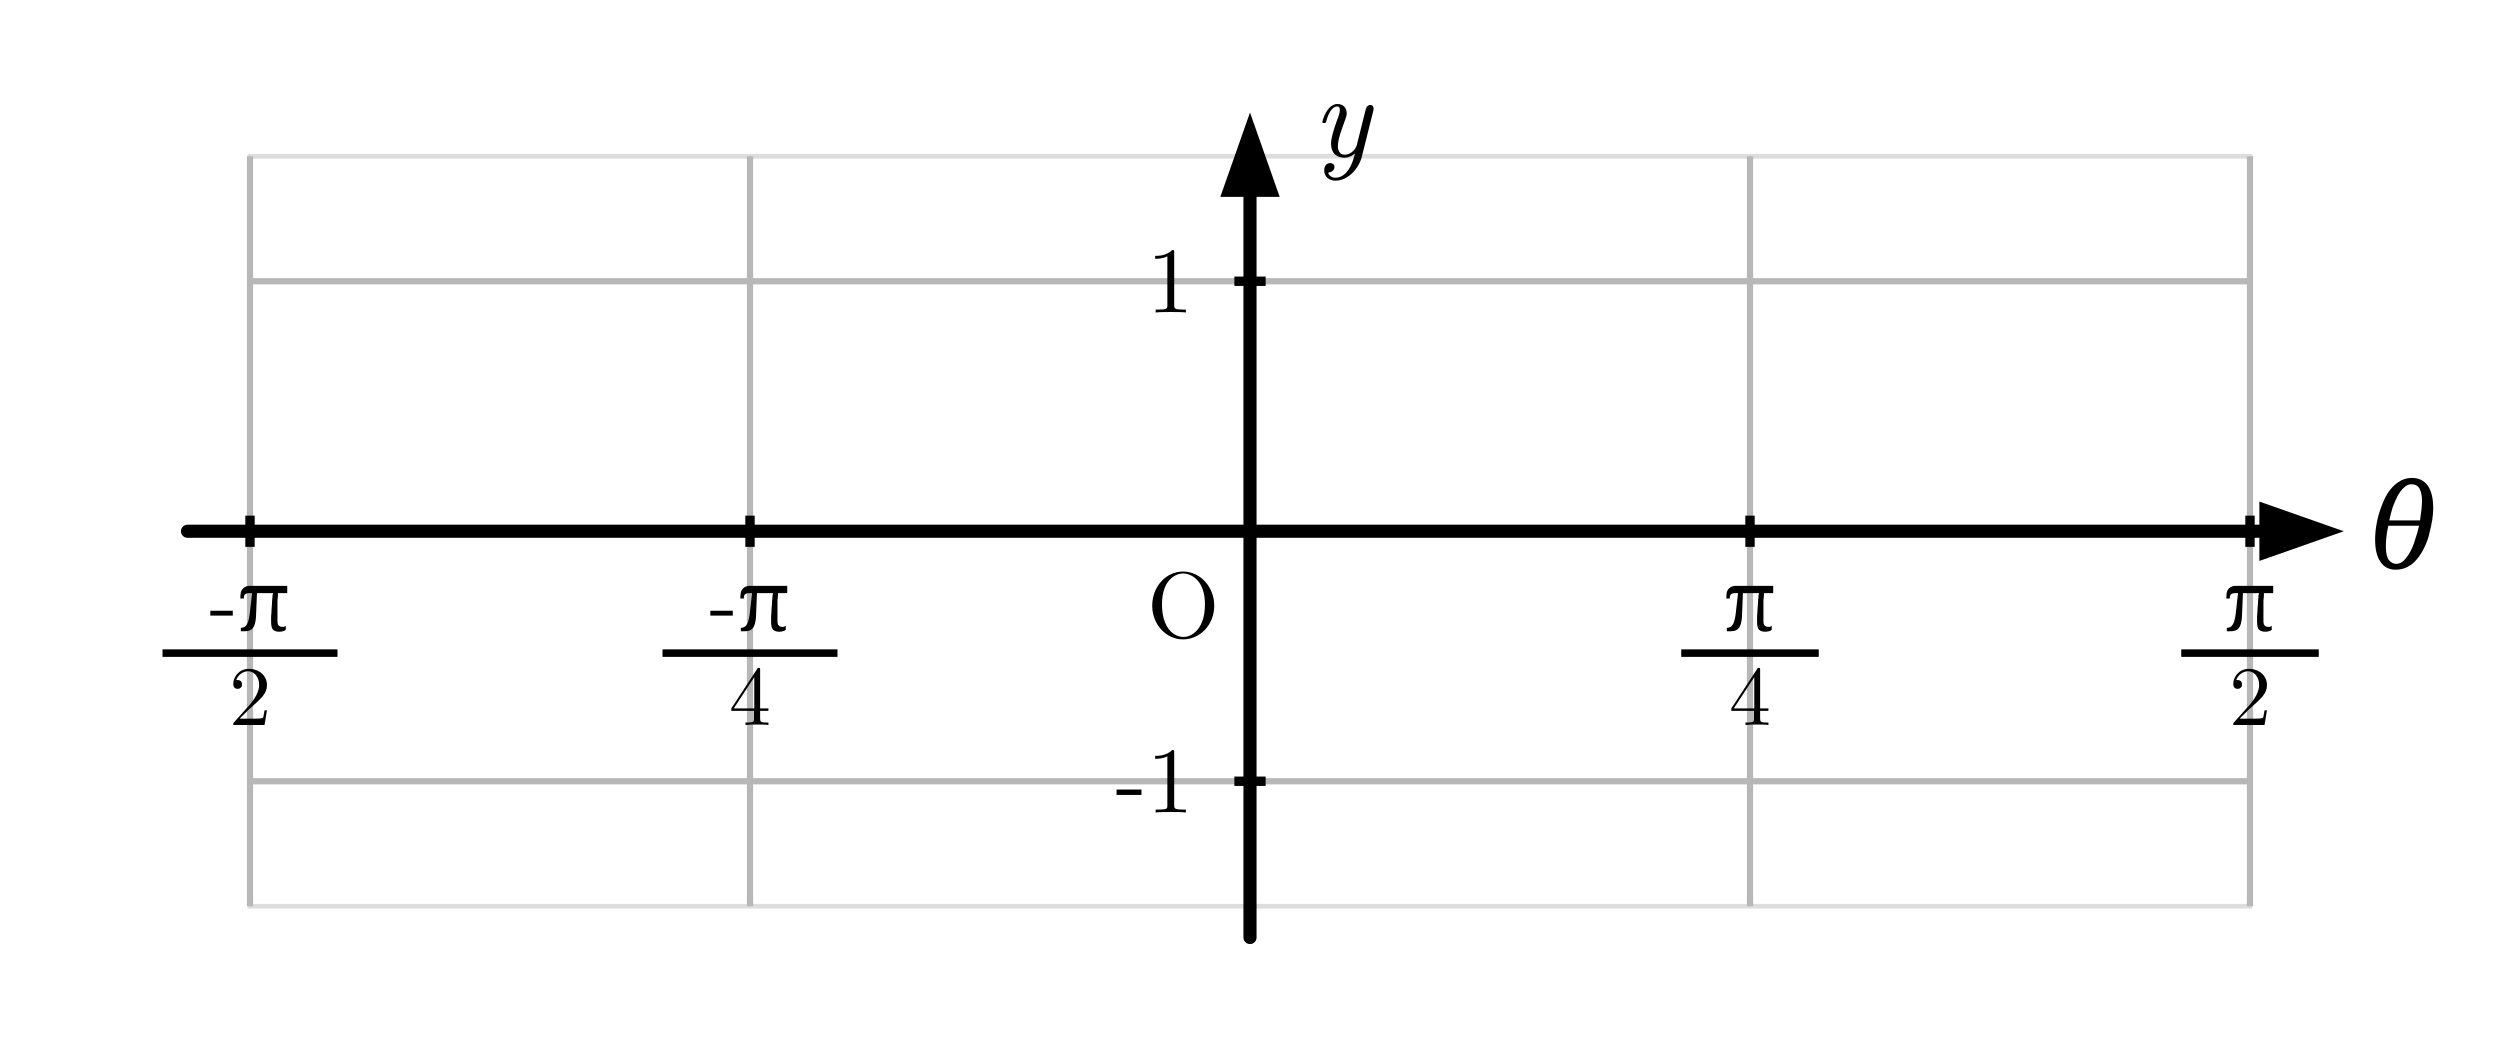
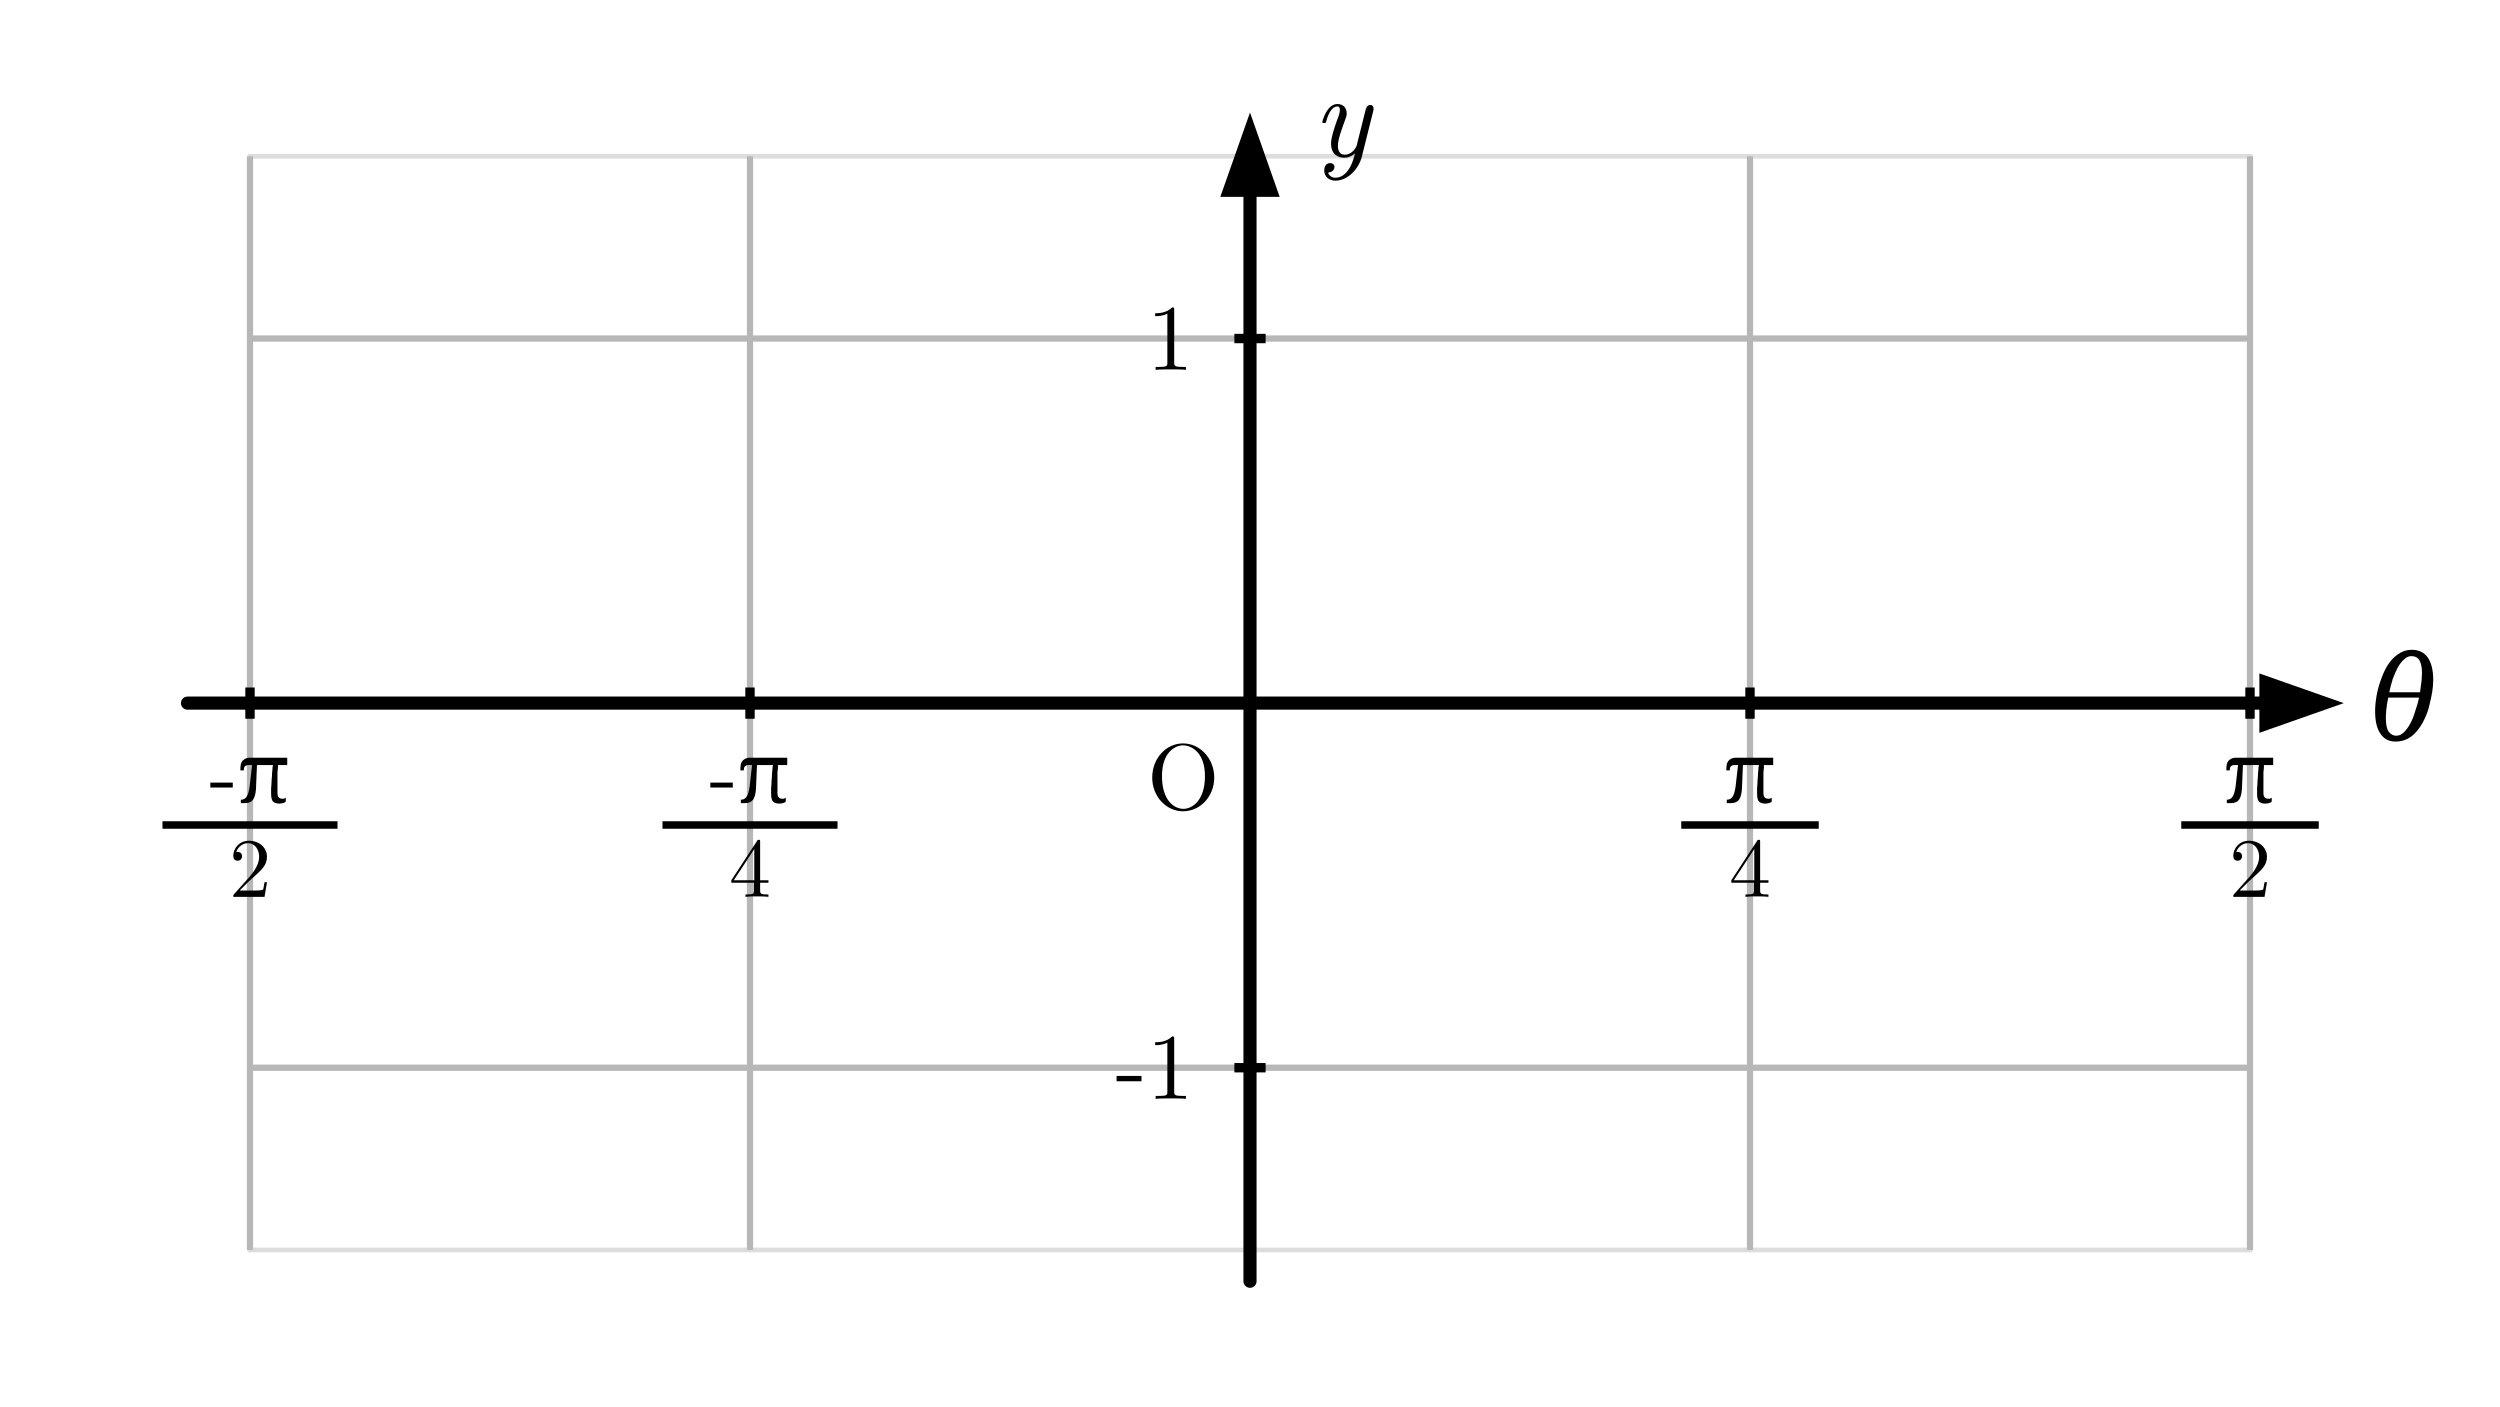
- <svg xmlns="http://www.w3.org/2000/svg" width="80mm" height="34mm" viewBox="0 0 80 34">
+ <svg xmlns="http://www.w3.org/2000/svg" width="80mm" height="45mm" viewBox="0 0 80 45">
  <defs>
    <style>
      .grid {
        stroke: #b7b7b7;
        stroke-width: 0.20;
        fill: none;
      }
      .frame-guide {
        stroke: #dddddd;
        stroke-width: 0.15;
        fill: none;
      }
      .axis {
        stroke: #000000;
        stroke-width: 0.42;
        fill: none;
        stroke-linecap: round;
      }
      .axis-arrow {
        fill: #000000;
        stroke: none;
      }
      .tick {
        stroke: #000000;
        stroke-width: 0.30;
      }
      .curve {
        stroke: #000000;
        stroke-width: 0.42;
        fill: none;
        stroke-linecap: round;
        stroke-linejoin: round;
      }
      .asymptote {
        stroke: #000000;
        stroke-width: 0.32;
        fill: none;
        stroke-dasharray: 1.2 1.4;
      }
      .axis-label,
      .tick-label,
      .frac-text {
        font-family: "CMU Serif", "Latin Modern Roman",
                     "Computer Modern Serif", serif;
        fill: #000000;
      }
      .axis-label {
        font-size: 3.8px;
        font-style: italic;
      }
      .tick-label {
        font-size: 3.0px;
        font-style: normal;
      }
      .frac-text {
        font-size: 2.7px;
        font-style: normal;
      }
      .frac-line {
        stroke: #000000;
        stroke-width: 0.24;
      }
    </style>
    <clipPath id="graph-clip">
-       <rect x="8" y="5" width="64" height="24" />
+       <rect x="8" y="5" width="64" height="35" />
    </clipPath>
  </defs>
  <g id="grid-layer">
-     <rect class="frame-guide" x="8" y="5" width="64" height="24" />
-     <line class="grid" x1="8" y1="5" x2="8" y2="29" />
-     <line class="grid" x1="24" y1="5" x2="24" y2="29" />
-     <line class="grid" x1="40" y1="5" x2="40" y2="29" />
-     <line class="grid" x1="56" y1="5" x2="56" y2="29" />
-     <line class="grid" x1="72" y1="5" x2="72" y2="29" />
-     <line class="grid" x1="8" y1="9" x2="72" y2="9" />
-     <line class="grid" x1="8" y1="17" x2="72" y2="17" />
-     <line class="grid" x1="8" y1="25" x2="72" y2="25" />
+     <rect class="frame-guide" x="8" y="5" width="64" height="35" />
+     <line class="grid" x1="8" y1="5" x2="8" y2="40" />
+     <line class="grid" x1="24" y1="5" x2="24" y2="40" />
+     <line class="grid" x1="40" y1="5" x2="40" y2="40" />
+     <line class="grid" x1="56" y1="5" x2="56" y2="40" />
+     <line class="grid" x1="72" y1="5" x2="72" y2="40" />
+     <line class="grid" x1="8" y1="10.833" x2="72" y2="10.833" />
+     <line class="grid" x1="8" y1="22.5" x2="72" y2="22.5" />
+     <line class="grid" x1="8" y1="34.167" x2="72" y2="34.167" />
  </g>
  <g id="axis-layer">
-     <line class="axis" x1="6" y1="17" x2="72.8" y2="17" />
-     <polygon class="axis-arrow" points="75,17 72.3,16.05 72.3,17.95" />
-     <line class="axis" x1="40" y1="30" x2="40" y2="5.8" />
+     <line class="axis" x1="6" y1="22.5" x2="72.8" y2="22.5" />
+     <polygon class="axis-arrow" points="75,22.5 72.3,21.55 72.3,23.45" />
+     <line class="axis" x1="40" y1="41" x2="40" y2="5.8" />
    <polygon class="axis-arrow" points="40,3.6 39.05,6.3 40.95,6.3" />
-     <line class="tick" x1="8" y1="16.5" x2="8" y2="17.5" />
-     <line class="tick" x1="24" y1="16.5" x2="24" y2="17.5" />
-     <line class="tick" x1="56" y1="16.5" x2="56" y2="17.5" />
-     <line class="tick" x1="72" y1="16.5" x2="72" y2="17.5" />
-     <line class="tick" x1="39.5" y1="9" x2="40.5" y2="9" />
-     <line class="tick" x1="39.5" y1="25" x2="40.5" y2="25" />
-     <text class="tick-label" x="36.7" y="20.4">O</text>
-     <text class="axis-label" x="75.8" y="18.2">θ</text>
+     <line class="tick" x1="8" y1="22" x2="8" y2="23" />
+     <line class="tick" x1="24" y1="22" x2="24" y2="23" />
+     <line class="tick" x1="56" y1="22" x2="56" y2="23" />
+     <line class="tick" x1="72" y1="22" x2="72" y2="23" />
+     <line class="tick" x1="39.5" y1="10.833" x2="40.5" y2="10.833" />
+     <line class="tick" x1="39.5" y1="34.167" x2="40.5" y2="34.167" />
+     <text class="tick-label" x="36.7" y="25.9">O</text>
+     <text class="axis-label" x="75.8" y="23.7">θ</text>
    <text class="axis-label" x="42.0" y="5.0">y</text>
-     <g transform="translate(8,20.2)">
+     <g transform="translate(8,25.7)">
      <text class="frac-text" x="0" y="0" text-anchor="middle">-π</text>
      <line class="frac-line" x1="-2.8" y1="0.7" x2="2.8" y2="0.7" />
      <text class="frac-text" x="0" y="3.0" text-anchor="middle">2</text>
    </g>
-     <g transform="translate(24,20.2)">
+     <g transform="translate(24,25.7)">
      <text class="frac-text" x="0" y="0" text-anchor="middle">-π</text>
      <line class="frac-line" x1="-2.8" y1="0.7" x2="2.8" y2="0.7" />
      <text class="frac-text" x="0" y="3.0" text-anchor="middle">4</text>
    </g>
-     <g transform="translate(56,20.2)">
+     <g transform="translate(56,25.7)">
      <text class="frac-text" x="0" y="0" text-anchor="middle">π</text>
      <line class="frac-line" x1="-2.2" y1="0.7" x2="2.2" y2="0.7" />
      <text class="frac-text" x="0" y="3.0" text-anchor="middle">4</text>
    </g>
-     <g transform="translate(72,20.2)">
+     <g transform="translate(72,25.7)">
      <text class="frac-text" x="0" y="0" text-anchor="middle">π</text>
      <line class="frac-line" x1="-2.2" y1="0.7" x2="2.2" y2="0.7" />
      <text class="frac-text" x="0" y="3.0" text-anchor="middle">2</text>
    </g>
-     <text class="tick-label" x="38.2" y="10.0" text-anchor="end">1</text>
-     <text class="tick-label" x="38.2" y="26.0" text-anchor="end">-1</text>
+     <text class="tick-label" x="38.2" y="11.833" text-anchor="end">1</text>
+     <text class="tick-label" x="38.2" y="35.167" text-anchor="end">-1</text>
  </g>
  <g id="answer-layer" style="display:none" clip-path="url(#graph-clip)">
-     <line class="asymptote" x1="8" y1="5" x2="8" y2="29" />
-     <line class="asymptote" x1="72" y1="5" x2="72" y2="29" />
-     <path class="curve" d="M 19.98,29              L 21.67,27.08              L 23.70,25.24              L 25.74,23.74              L 27.78,22.47              L 29.81,21.37              L 31.85,20.38              L 33.89,19.47              L 35.93,18.62              L 37.96,17.80              L 40,17              L 42.04,16.20              L 44.07,15.38              L 46.11,14.53              L 48.15,13.62              L 50.19,12.63              L 52.22,11.53              L 54.26,10.26              L 56.30,8.76              L 58.33,6.92              L 60.02,5" />
+     <line class="asymptote" x1="8" y1="5" x2="8" y2="40" />
+     <line class="asymptote" x1="72" y1="5" x2="72" y2="40" />
+     <path class="curve" d="M 19.98,40              L 21.67,37.200              L 23.70,34.517              L 25.74,32.329              L 27.78,30.477              L 29.81,28.873              L 31.85,27.429              L 33.89,26.102              L 35.93,24.863              L 37.96,23.667              L 40,22.5              L 42.04,21.333              L 44.07,20.138              L 46.11,18.898              L 48.15,17.571              L 50.19,16.127              L 52.22,14.523              L 54.26,12.671              L 56.30,10.483              L 58.33,7.800              L 60.02,5" />
  </g>
</svg>
